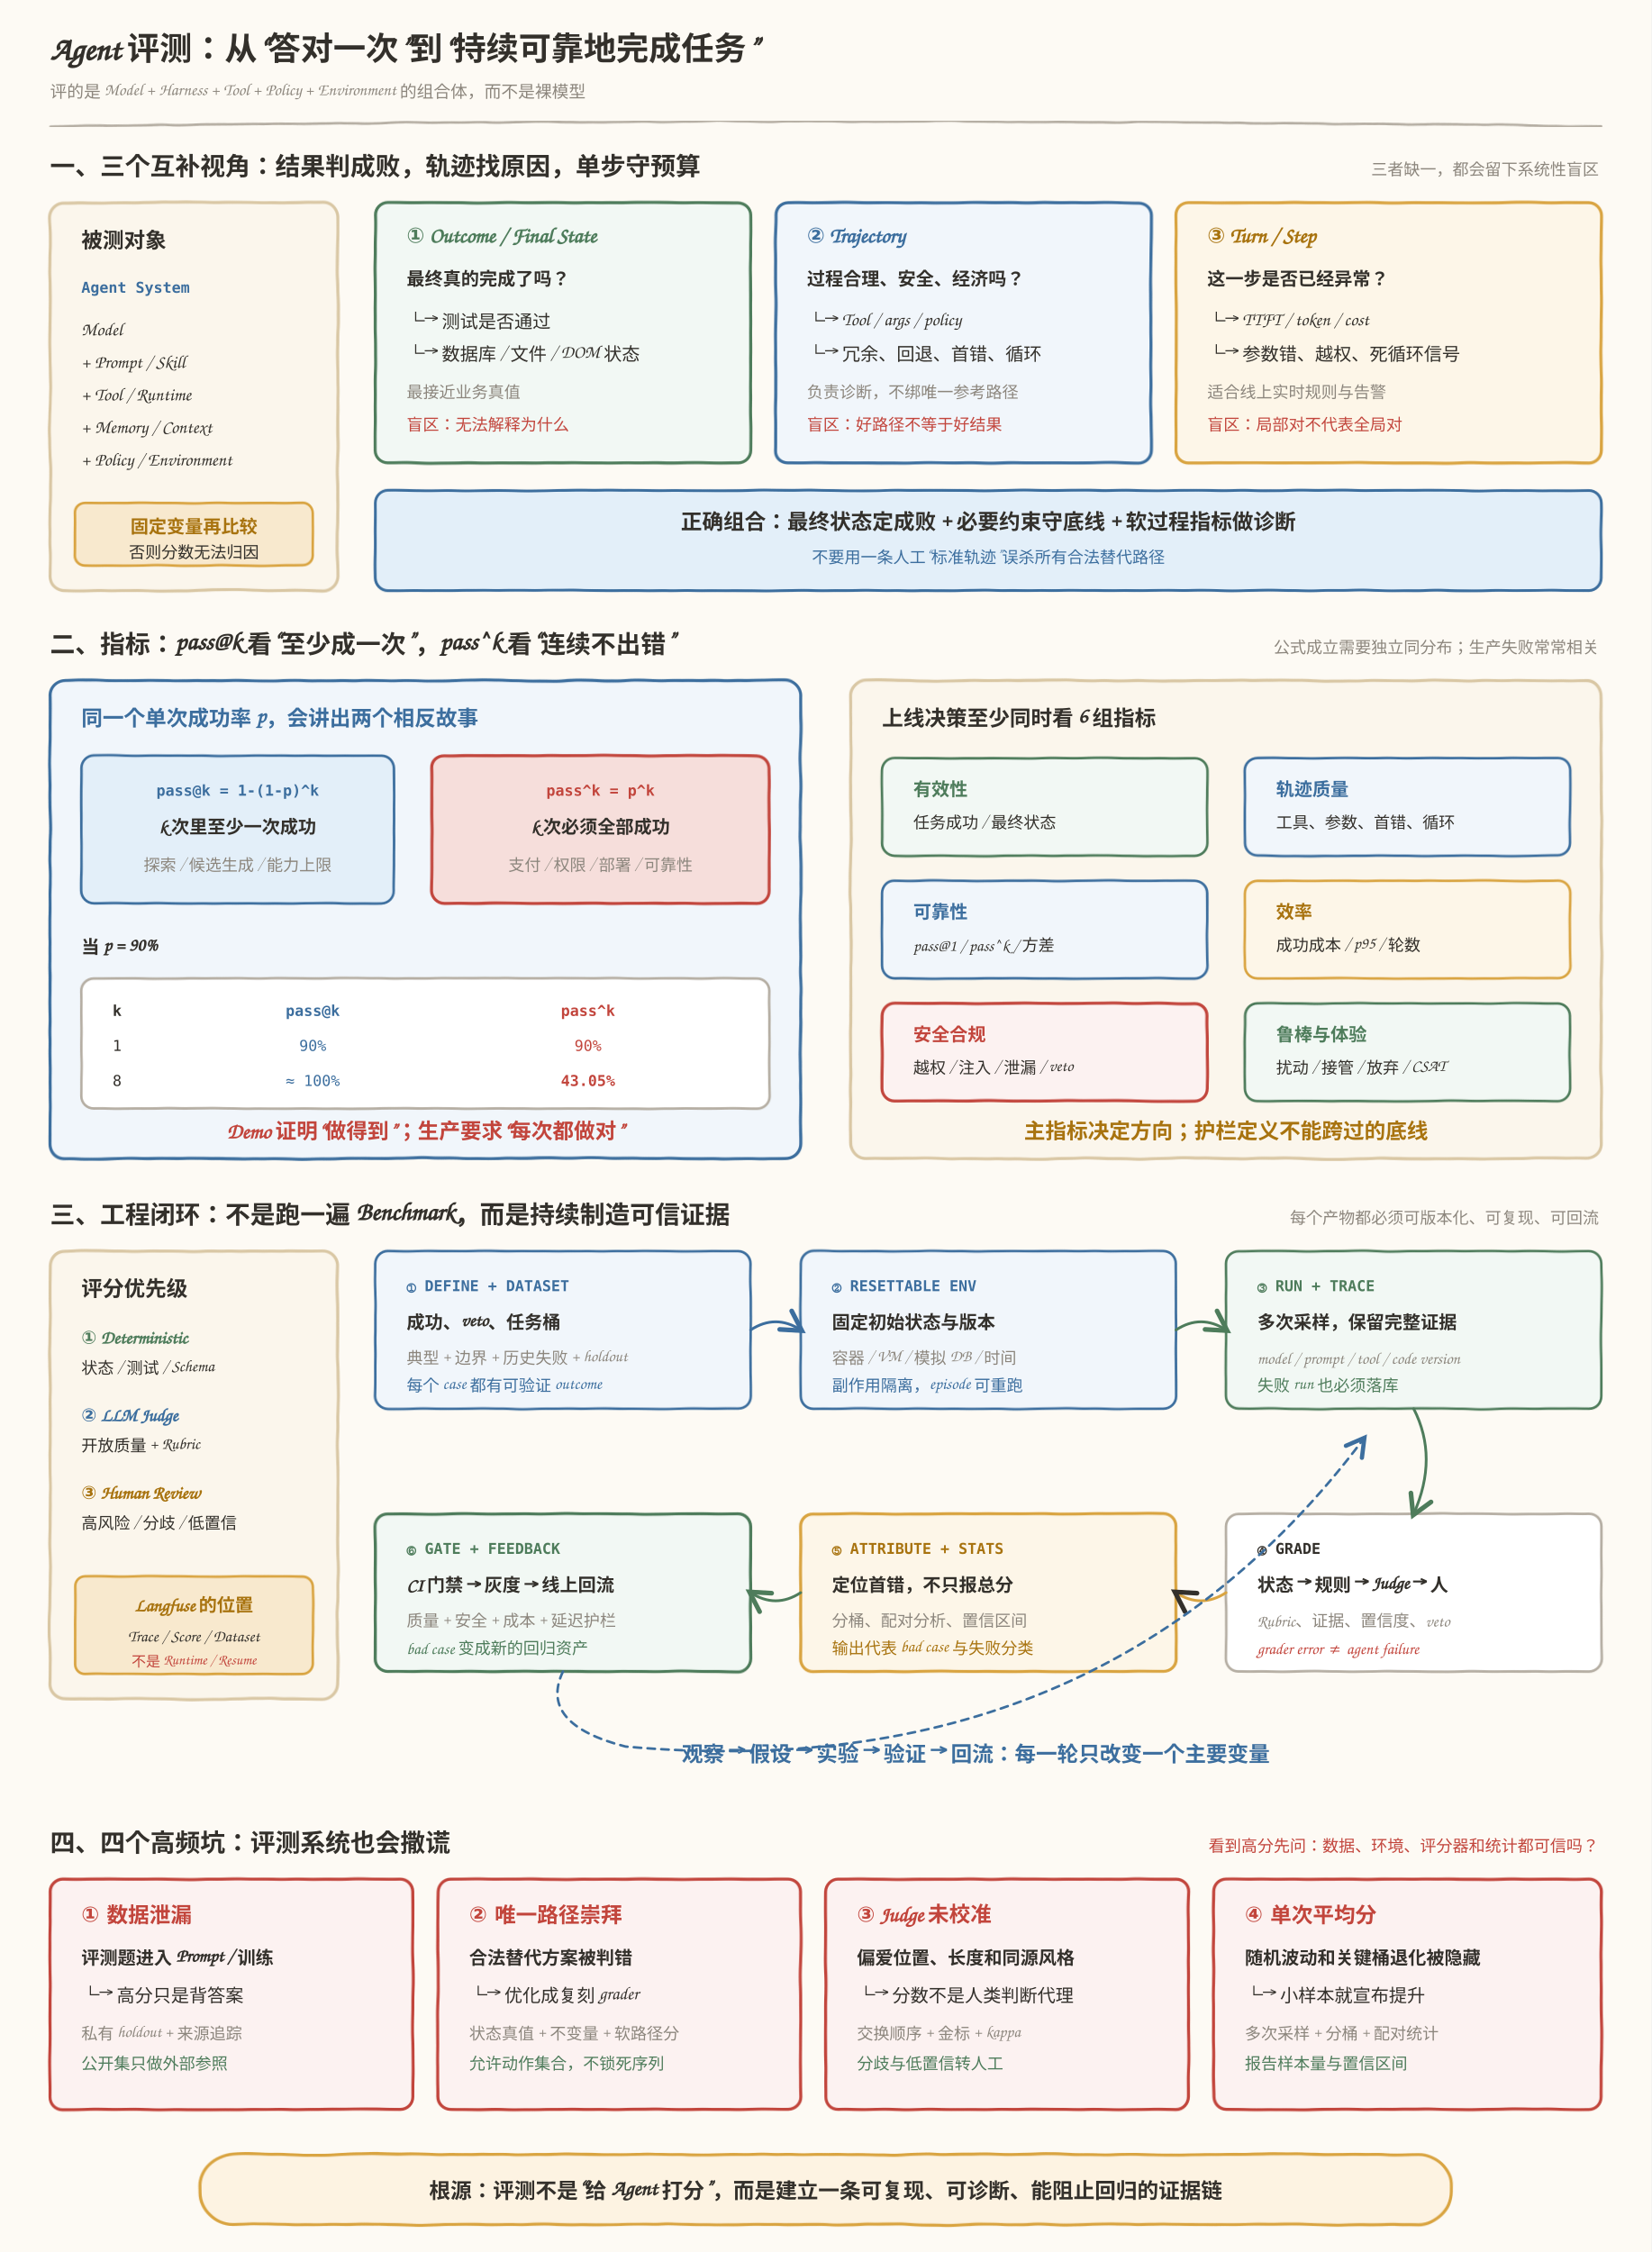
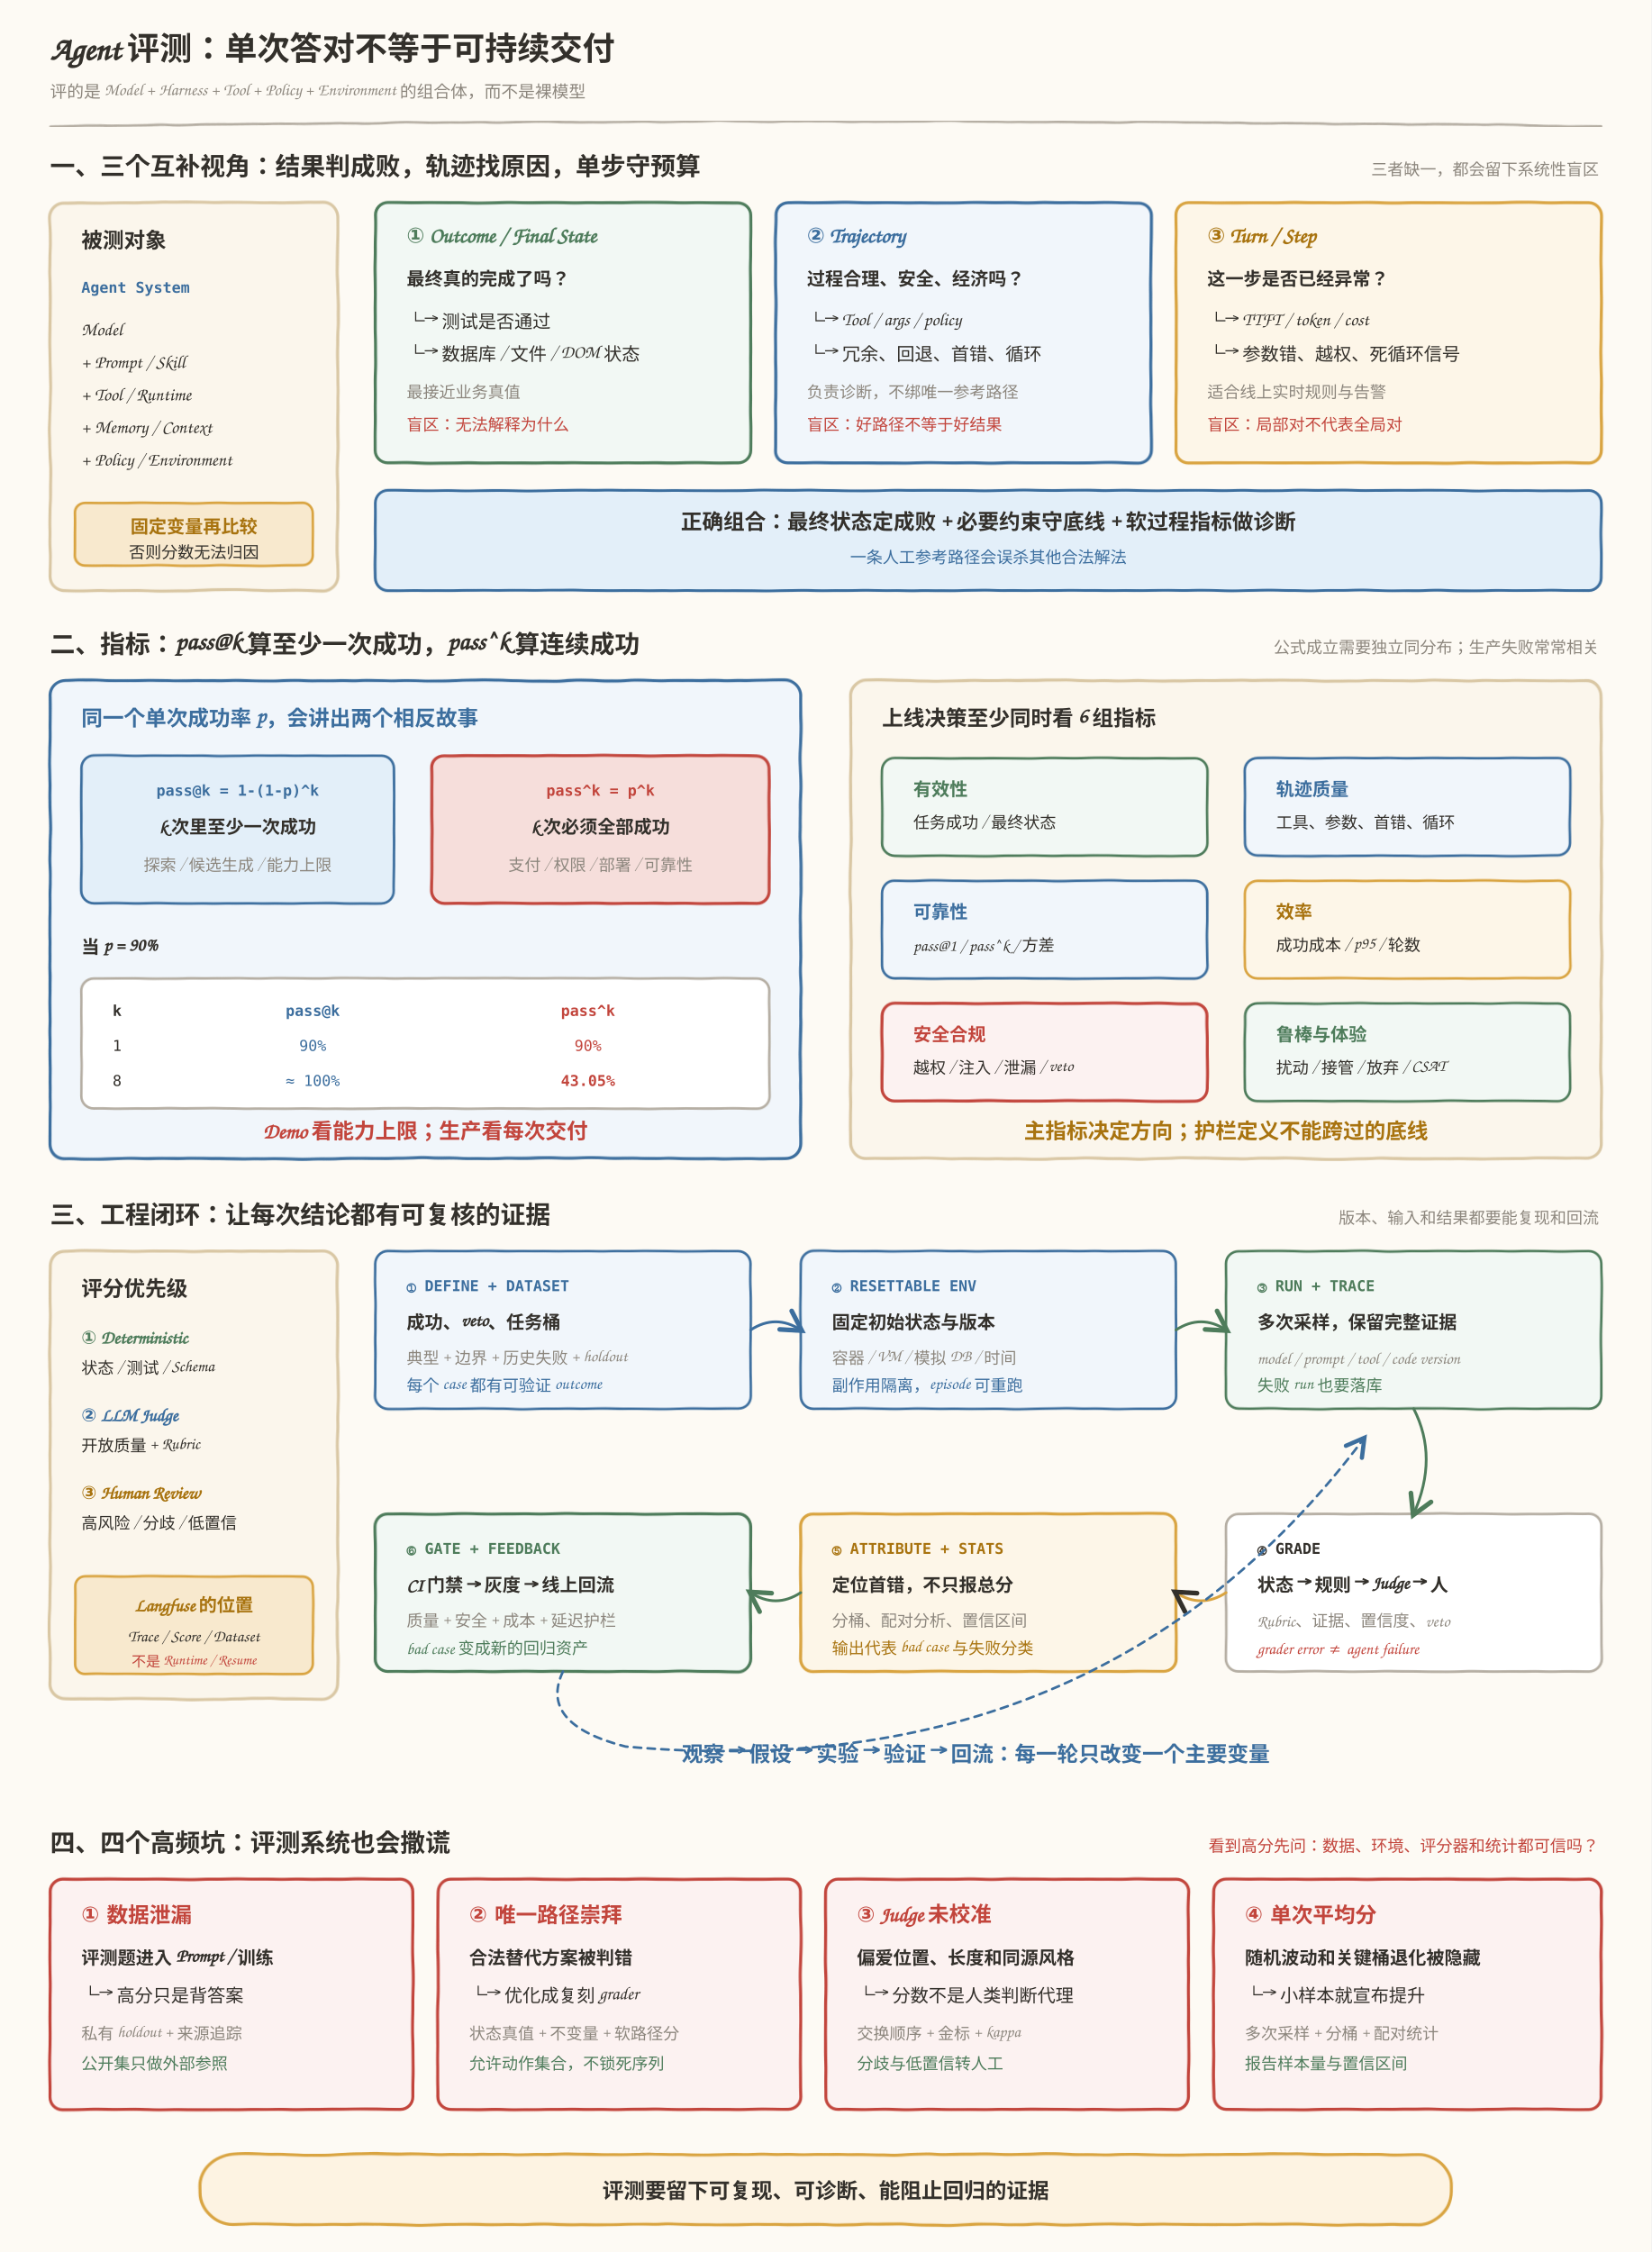
<svg xmlns="http://www.w3.org/2000/svg" width="1320" height="1800" viewBox="0 0 1320 1800" font-family="'Chalkboard SE','Comic Sans MS','Hanzipen SC','Segoe Print',cursive">
  <defs>
    <filter id="rough" x="-5%" y="-5%" width="110%" height="110%">
      <feTurbulence type="fractalNoise" baseFrequency="0.022" numOctaves="3" seed="31" result="n" />
      <feDisplacementMap in="SourceGraphic" in2="n" scale="2.2" xChannelSelector="R" yChannelSelector="G" />
    </filter>
    <filter id="soft" x="-5%" y="-5%" width="110%" height="110%">
      <feTurbulence type="fractalNoise" baseFrequency="0.03" numOctaves="2" seed="19" result="n" />
      <feDisplacementMap in="SourceGraphic" in2="n" scale="1.3" xChannelSelector="R" yChannelSelector="G" />
    </filter>
    <marker id="aRed" markerWidth="10" markerHeight="10" refX="7.5" refY="5" orient="auto">
      <path d="M1,1 L8,5 L1,9" fill="none" stroke="#C2453C" stroke-width="1.7" stroke-linecap="round" />
    </marker>
    <marker id="aGrn" markerWidth="10" markerHeight="10" refX="7.5" refY="5" orient="auto">
      <path d="M1,1 L8,5 L1,9" fill="none" stroke="#4E7C5B" stroke-width="1.7" stroke-linecap="round" />
    </marker>
    <marker id="aBlu" markerWidth="10" markerHeight="10" refX="7.5" refY="5" orient="auto">
      <path d="M1,1 L8,5 L1,9" fill="none" stroke="#3C6E9E" stroke-width="1.7" stroke-linecap="round" />
    </marker>
    <marker id="aInk" markerWidth="10" markerHeight="10" refX="7.5" refY="5" orient="auto">
      <path d="M1,1 L8,5 L1,9" fill="none" stroke="#33302B" stroke-width="1.7" stroke-linecap="round" />
    </marker>
  </defs>
  <style>
    .ink { fill: #33302B; }
    .red { fill: #C2453C; }
    .grn { fill: #4E7C5B; }
    .blu { fill: #3C6E9E; }
    .amb { fill: #A8730F; }
    .gry { fill: #8C867D; }
    .sRed { stroke: #C2453C; fill: none; }
    .sGrn { stroke: #4E7C5B; fill: none; }
    .sBlu { stroke: #3C6E9E; fill: none; }
    .sGry { stroke: #B5AEA3; fill: none; }
    .sAmb { stroke: #D9A441; fill: none; }
    .code { font-family: Menlo,Monaco,monospace; font-size: 12px; }
    .codeb { font-family: Menlo,Monaco,monospace; font-size: 12px; font-weight: bold; }
    .xs { font-size: 11.5px; }
    .sm { font-size: 13px; }
    .t { font-size: 14.5px; }
    .tb { font-size: 14.5px; font-weight: bold; }
    .big { font-size: 17px; font-weight: bold; }
    .h { font-size: 20px; font-weight: bold; }
    .line { fill: none; stroke-linecap: round; stroke-linejoin: round; }
  </style>
  <rect width="1320" height="1800" fill="#FDFAF4" />
-   <text x="40" y="48" class="ink" font-size="26" font-weight="bold">Agent 评测：从“答对一次”到“持续可靠地完成任务”</text>
+   <text x="40" y="48" class="ink" font-size="26" font-weight="bold">Agent 评测：单次答对不等于可持续交付</text>
  <text x="40" y="78" class="gry" font-size="13.5">评的是 Model + Harness + Tool + Policy + Environment 的组合体，而不是裸模型</text>
  <path d="M40,101 Q660,93 1280,101" class="sGry line" stroke-width="2" filter="url(#rough)" />
  <text x="40" y="140" class="h ink">一、三个互补视角：结果判成败，轨迹找原因，单步守预算</text>
  <text x="1278" y="140" text-anchor="end" class="sm gry">三者缺一，都会留下系统性盲区</text>
  <g filter="url(#rough)">
    <rect x="40" y="162" width="230" height="310" rx="12" fill="#FBF6EC" stroke="#D9C7A4" stroke-width="2.4" />
  </g>
  <text x="65" y="198" class="big ink">被测对象</text>
  <text x="65" y="234" class="codeb blu">Agent System</text>
  <text x="65" y="268" class="t ink">Model</text>
  <text x="65" y="294" class="t ink">+ Prompt / Skill</text>
  <text x="65" y="320" class="t ink">+ Tool / Runtime</text>
  <text x="65" y="346" class="t ink">+ Memory / Context</text>
  <text x="65" y="372" class="t ink">+ Policy / Environment</text>
  <g filter="url(#soft)">
    <rect x="60" y="402" width="190" height="50" rx="8" fill="#F8E9CE" stroke="#D9A441" stroke-width="2" />
  </g>
  <text x="155" y="426" text-anchor="middle" class="tb amb">固定变量再比较</text>
  <text x="155" y="446" text-anchor="middle" class="sm ink">否则分数无法归因</text>
  <g filter="url(#soft)">
    <rect x="300" y="162" width="300" height="208" rx="10" fill="#F2F8F4" stroke="#4E7C5B" stroke-width="2.4" />
    <rect x="620" y="162" width="300" height="208" rx="10" fill="#F1F6FB" stroke="#3C6E9E" stroke-width="2.4" />
    <rect x="940" y="162" width="340" height="208" rx="10" fill="#FDF6E8" stroke="#D9A441" stroke-width="2.4" />
  </g>
  <text x="325" y="194" class="big grn">① Outcome / Final State</text>
  <text x="325" y="228" class="tb ink">最终真的完成了吗？</text>
  <text x="325" y="260" class="t ink">└→ 测试是否通过</text>
  <text x="325" y="286" class="t ink">└→ 数据库 / 文件 / DOM 状态</text>
  <text x="325" y="318" class="sm gry">最接近业务真值</text>
  <text x="325" y="344" class="sm red">盲区：无法解释为什么</text>
  <text x="645" y="194" class="big blu">② Trajectory</text>
  <text x="645" y="228" class="tb ink">过程合理、安全、经济吗？</text>
  <text x="645" y="260" class="t ink">└→ Tool / args / policy</text>
  <text x="645" y="286" class="t ink">└→ 冗余、回退、首错、循环</text>
  <text x="645" y="318" class="sm gry">负责诊断，不绑唯一参考路径</text>
  <text x="645" y="344" class="sm red">盲区：好路径不等于好结果</text>
  <text x="965" y="194" class="big amb">③ Turn / Step</text>
  <text x="965" y="228" class="tb ink">这一步是否已经异常？</text>
  <text x="965" y="260" class="t ink">└→ TTFT / token / cost</text>
  <text x="965" y="286" class="t ink">└→ 参数错、越权、死循环信号</text>
  <text x="965" y="318" class="sm gry">适合线上实时规则与告警</text>
  <text x="965" y="344" class="sm red">盲区：局部对不代表全局对</text>
  <g filter="url(#soft)">
    <rect x="300" y="392" width="980" height="80" rx="10" fill="#E3EFF9" stroke="#3C6E9E" stroke-width="2.2" />
  </g>
  <text x="790" y="423" text-anchor="middle" class="big ink">正确组合：最终状态定成败 + 必要约束守底线 + 软过程指标做诊断</text>
-   <text x="790" y="450" text-anchor="middle" class="sm blu">不要用一条人工“标准轨迹”误杀所有合法替代路径</text>
-   <text x="40" y="522" class="h ink">二、指标：pass@k 看“至少成一次”，pass^k 看“连续不出错”</text>
+   <text x="790" y="450" text-anchor="middle" class="sm blu">一条人工参考路径会误杀其他合法解法</text>
+   <text x="40" y="522" class="h ink">二、指标：pass@k 算至少一次成功，pass^k 算连续成功</text>
  <text x="1278" y="522" text-anchor="end" class="sm gry">公式成立需要独立同分布；生产失败常常相关</text>
  <g filter="url(#rough)">
    <rect x="40" y="544" width="600" height="382" rx="12" fill="#F1F6FB" stroke="#3C6E9E" stroke-width="2.4" />
    <rect x="680" y="544" width="600" height="382" rx="12" fill="#FBF6EC" stroke="#D9C7A4" stroke-width="2.4" />
  </g>
  <text x="65" y="580" class="big blu">同一个单次成功率 p，会讲出两个相反故事</text>
  <g filter="url(#soft)">
    <rect x="65" y="604" width="250" height="118" rx="10" fill="#E3EFF9" stroke="#3C6E9E" stroke-width="2" />
    <rect x="345" y="604" width="270" height="118" rx="10" fill="#F6DEDB" stroke="#C2453C" stroke-width="2.4" />
  </g>
  <text x="190" y="636" text-anchor="middle" class="codeb blu">pass@k = 1-(1-p)^k</text>
  <text x="190" y="666" text-anchor="middle" class="tb ink">k 次里至少一次成功</text>
  <text x="190" y="696" text-anchor="middle" class="sm gry">探索 / 候选生成 / 能力上限</text>
  <text x="480" y="636" text-anchor="middle" class="codeb red">pass^k = p^k</text>
  <text x="480" y="666" text-anchor="middle" class="tb ink">k 次必须全部成功</text>
  <text x="480" y="696" text-anchor="middle" class="sm gry">支付 / 权限 / 部署 / 可靠性</text>
  <text x="65" y="762" class="tb ink">当 p = 90%</text>
  <g filter="url(#soft)">
    <rect x="65" y="782" width="550" height="104" rx="10" fill="#FFFFFF" stroke="#B5AEA3" stroke-width="2" />
  </g>
  <text x="90" y="812" class="codeb ink">k</text>
  <text x="250" y="812" text-anchor="middle" class="codeb blu">pass@k</text>
  <text x="470" y="812" text-anchor="middle" class="codeb red">pass^k</text>
  <text x="90" y="840" class="code ink">1</text>
  <text x="250" y="840" text-anchor="middle" class="code blu">90%</text>
  <text x="470" y="840" text-anchor="middle" class="code red">90%</text>
  <text x="90" y="868" class="code ink">8</text>
  <text x="250" y="868" text-anchor="middle" class="code blu">≈ 100%</text>
  <text x="470" y="868" text-anchor="middle" class="codeb red">43.05%</text>
-   <text x="340" y="910" text-anchor="middle" class="big red">Demo 证明“做得到”；生产要求“每次都做对”</text>
+   <text x="340" y="910" text-anchor="middle" class="big red">Demo 看能力上限；生产看每次交付</text>
  <text x="705" y="580" class="big ink">上线决策至少同时看 6 组指标</text>
  <g filter="url(#soft)">
    <rect x="705" y="606" width="260" height="78" rx="10" fill="#F2F8F4" stroke="#4E7C5B" stroke-width="2" />
    <rect x="995" y="606" width="260" height="78" rx="10" fill="#F1F6FB" stroke="#3C6E9E" stroke-width="2" />
    <rect x="705" y="704" width="260" height="78" rx="10" fill="#F1F6FB" stroke="#3C6E9E" stroke-width="2" />
    <rect x="995" y="704" width="260" height="78" rx="10" fill="#FDF6E8" stroke="#D9A441" stroke-width="2" />
    <rect x="705" y="802" width="260" height="78" rx="10" fill="#FCF2F1" stroke="#C2453C" stroke-width="2.4" />
    <rect x="995" y="802" width="260" height="78" rx="10" fill="#F2F8F4" stroke="#4E7C5B" stroke-width="2" />
  </g>
  <text x="730" y="636" class="tb grn">有效性</text>
  <text x="730" y="662" class="sm ink">任务成功 / 最终状态</text>
  <text x="1020" y="636" class="tb blu">轨迹质量</text>
  <text x="1020" y="662" class="sm ink">工具、参数、首错、循环</text>
  <text x="730" y="734" class="tb blu">可靠性</text>
  <text x="730" y="760" class="sm ink">pass@1 / pass^k / 方差</text>
  <text x="1020" y="734" class="tb amb">效率</text>
  <text x="1020" y="760" class="sm ink">成功成本 / p95 / 轮数</text>
  <text x="730" y="832" class="tb red">安全合规</text>
  <text x="730" y="858" class="sm ink">越权 / 注入 / 泄漏 / veto</text>
  <text x="1020" y="832" class="tb grn">鲁棒与体验</text>
  <text x="1020" y="858" class="sm ink">扰动 / 接管 / 放弃 / CSAT</text>
  <text x="980" y="910" text-anchor="middle" class="big amb">主指标决定方向；护栏定义不能跨过的底线</text>
-   <text x="40" y="978" class="h ink">三、工程闭环：不是跑一遍 Benchmark，而是持续制造可信证据</text>
-   <text x="1278" y="978" text-anchor="end" class="sm gry">每个产物都必须可版本化、可复现、可回流</text>
+   <text x="40" y="978" class="h ink">三、工程闭环：让每次结论都有可复核的证据</text>
+   <text x="1278" y="978" text-anchor="end" class="sm gry">版本、输入和结果都要能复现和回流</text>
  <g filter="url(#rough)">
    <rect x="40" y="1000" width="230" height="358" rx="12" fill="#FBF6EC" stroke="#D9C7A4" stroke-width="2.4" />
  </g>
  <text x="65" y="1036" class="big ink">评分优先级</text>
  <text x="65" y="1074" class="tb grn">① Deterministic</text>
  <text x="65" y="1098" class="sm ink">状态 / 测试 / Schema</text>
  <text x="65" y="1136" class="tb blu">② LLM Judge</text>
  <text x="65" y="1160" class="sm ink">开放质量 + Rubric</text>
  <text x="65" y="1198" class="tb amb">③ Human Review</text>
  <text x="65" y="1222" class="sm ink">高风险 / 分歧 / 低置信</text>
  <g filter="url(#soft)">
    <rect x="60" y="1260" width="190" height="78" rx="8" fill="#F8E9CE" stroke="#D9A441" stroke-width="2" />
  </g>
  <text x="155" y="1288" text-anchor="middle" class="tb amb">Langfuse 的位置</text>
  <text x="155" y="1312" text-anchor="middle" class="sm ink">Trace / Score / Dataset</text>
  <text x="155" y="1332" text-anchor="middle" class="xs red">不是 Runtime / Resume</text>
  <g filter="url(#soft)">
    <rect x="300" y="1000" width="300" height="126" rx="10" fill="#F1F6FB" stroke="#3C6E9E" stroke-width="2" />
    <rect x="640" y="1000" width="300" height="126" rx="10" fill="#F1F6FB" stroke="#3C6E9E" stroke-width="2" />
    <rect x="980" y="1000" width="300" height="126" rx="10" fill="#F2F8F4" stroke="#4E7C5B" stroke-width="2" />
    <rect x="300" y="1210" width="300" height="126" rx="10" fill="#F2F8F4" stroke="#4E7C5B" stroke-width="2.4" />
    <rect x="640" y="1210" width="300" height="126" rx="10" fill="#FDF6E8" stroke="#D9A441" stroke-width="2.4" />
    <rect x="980" y="1210" width="300" height="126" rx="10" fill="#FFFFFF" stroke="#B5AEA3" stroke-width="2" />
  </g>
  <text x="325" y="1032" class="codeb blu">① DEFINE + DATASET</text>
  <text x="325" y="1062" class="tb ink">成功、veto、任务桶</text>
  <text x="325" y="1090" class="sm gry">典型 + 边界 + 历史失败 + holdout</text>
  <text x="325" y="1112" class="sm blu">每个 case 都有可验证 outcome</text>
  <text x="665" y="1032" class="codeb blu">② RESETTABLE ENV</text>
  <text x="665" y="1062" class="tb ink">固定初始状态与版本</text>
  <text x="665" y="1090" class="sm gry">容器 / VM / 模拟 DB / 时间</text>
  <text x="665" y="1112" class="sm blu">副作用隔离，episode 可重跑</text>
  <text x="1005" y="1032" class="codeb grn">③ RUN + TRACE</text>
  <text x="1005" y="1062" class="tb ink">多次采样，保留完整证据</text>
  <text x="1005" y="1090" class="sm gry">model / prompt / tool / code version</text>
-   <text x="1005" y="1112" class="sm grn">失败 run 也必须落库</text>
+   <text x="1005" y="1112" class="sm grn">失败 run 也要落库</text>
  <text x="1005" y="1242" class="codeb ink">④ GRADE</text>
  <text x="1005" y="1272" class="tb ink">状态 → 规则 → Judge → 人</text>
  <text x="1005" y="1300" class="sm gry">Rubric、证据、置信度、veto</text>
  <text x="1005" y="1322" class="sm red">grader error ≠ agent failure</text>
  <text x="665" y="1242" class="codeb amb">⑤ ATTRIBUTE + STATS</text>
  <text x="665" y="1272" class="tb ink">定位首错，不只报总分</text>
  <text x="665" y="1300" class="sm gry">分桶、配对分析、置信区间</text>
  <text x="665" y="1322" class="sm amb">输出代表 bad case 与失败分类</text>
  <text x="325" y="1242" class="codeb grn">⑥ GATE + FEEDBACK</text>
  <text x="325" y="1272" class="tb ink">CI 门禁 → 灰度 → 线上回流</text>
  <text x="325" y="1300" class="sm gry">质量 + 安全 + 成本 + 延迟护栏</text>
  <text x="325" y="1322" class="sm grn">bad case 变成新的回归资产</text>
  <path d="M600,1063 Q620,1050 640,1063" class="sBlu line" stroke-width="2.2" marker-end="url(#aBlu)" />
  <path d="M940,1063 Q960,1050 980,1063" class="sGrn line" stroke-width="2.2" marker-end="url(#aGrn)" />
  <path d="M1130,1126 Q1150,1165 1130,1210" class="sGrn line" stroke-width="2.2" marker-end="url(#aGrn)" />
  <path d="M980,1273 Q960,1286 940,1273" class="sAmb line" stroke-width="2.2" marker-end="url(#aInk)" />
  <path d="M640,1273 Q620,1286 600,1273" class="sGrn line" stroke-width="2.2" marker-end="url(#aGrn)" />
  <path d="M450,1336 Q430,1378 500,1396 Q880,1430 1090,1150" class="sBlu line" stroke-width="2" stroke-dasharray="6 5" marker-end="url(#aBlu)" />
  <text x="780" y="1408" text-anchor="middle" class="big blu">观察 → 假设 → 实验 → 验证 → 回流：每一轮只改变一个主要变量</text>
  <text x="40" y="1480" class="h ink">四、四个高频坑：评测系统也会撒谎</text>
  <text x="1278" y="1480" text-anchor="end" class="sm red">看到高分先问：数据、环境、评分器和统计都可信吗？</text>
  <g filter="url(#soft)">
    <rect x="40" y="1502" width="290" height="184" rx="10" fill="#FCF2F1" stroke="#C2453C" stroke-width="2.4" />
    <rect x="350" y="1502" width="290" height="184" rx="10" fill="#FCF2F1" stroke="#C2453C" stroke-width="2.4" />
    <rect x="660" y="1502" width="290" height="184" rx="10" fill="#FCF2F1" stroke="#C2453C" stroke-width="2.4" />
    <rect x="970" y="1502" width="310" height="184" rx="10" fill="#FCF2F1" stroke="#C2453C" stroke-width="2.4" />
  </g>
  <text x="65" y="1536" class="big red">① 数据泄漏</text>
  <text x="65" y="1570" class="tb ink">评测题进入 Prompt / 训练</text>
  <text x="65" y="1598" class="t ink">└→ 高分只是背答案</text>
  <text x="65" y="1630" class="sm gry">私有 holdout + 来源追踪</text>
  <text x="65" y="1654" class="sm grn">公开集只做外部参照</text>
  <text x="375" y="1536" class="big red">② 唯一路径崇拜</text>
  <text x="375" y="1570" class="tb ink">合法替代方案被判错</text>
  <text x="375" y="1598" class="t ink">└→ 优化成复刻 grader</text>
  <text x="375" y="1630" class="sm gry">状态真值 + 不变量 + 软路径分</text>
  <text x="375" y="1654" class="sm grn">允许动作集合，不锁死序列</text>
  <text x="685" y="1536" class="big red">③ Judge 未校准</text>
  <text x="685" y="1570" class="tb ink">偏爱位置、长度和同源风格</text>
  <text x="685" y="1598" class="t ink">└→ 分数不是人类判断代理</text>
  <text x="685" y="1630" class="sm gry">交换顺序 + 金标 + kappa</text>
  <text x="685" y="1654" class="sm grn">分歧与低置信转人工</text>
  <text x="995" y="1536" class="big red">④ 单次平均分</text>
  <text x="995" y="1570" class="tb ink">随机波动和关键桶退化被隐藏</text>
  <text x="995" y="1598" class="t ink">└→ 小样本就宣布提升</text>
  <text x="995" y="1630" class="sm gry">多次采样 + 分桶 + 配对统计</text>
  <text x="995" y="1654" class="sm grn">报告样本量与置信区间</text>
  <g filter="url(#rough)">
    <rect x="160" y="1722" width="1000" height="56" rx="26" fill="#FDF3E2" stroke="#D9A441" stroke-width="2.4" />
  </g>
-   <text x="660" y="1757" text-anchor="middle" class="big ink">根源：评测不是“给 Agent 打分”，而是建立一条可复现、可诊断、能阻止回归的证据链</text>
+   <text x="660" y="1757" text-anchor="middle" class="big ink">评测要留下可复现、可诊断、能阻止回归的证据</text>
</svg>
